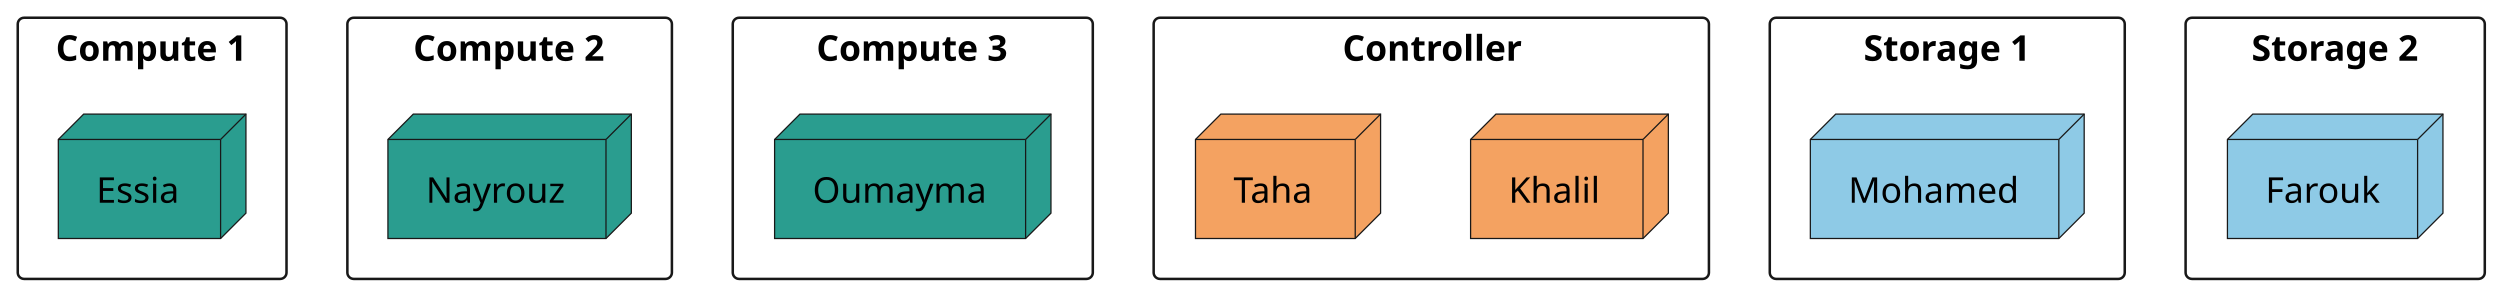
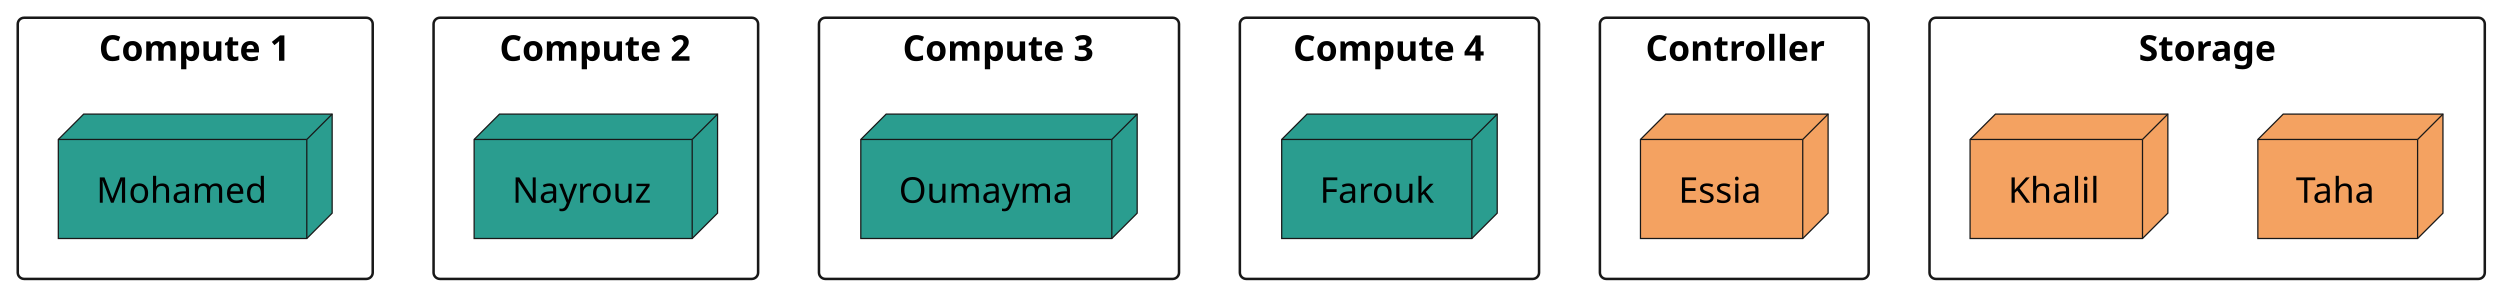
- <svg xmlns="http://www.w3.org/2000/svg" contentStyleType="text/css" height="116px" preserveAspectRatio="none" style="width:986px;height:116px;background:#00000000;" version="1.1" viewBox="0 0 986 116" width="986px" zoomAndPan="magnify">
+ <svg xmlns="http://www.w3.org/2000/svg" contentStyleType="text/css" height="116px" preserveAspectRatio="none" style="width:986px;height:116px;" version="1.1" viewBox="0 0 986 116" width="986px" zoomAndPan="magnify">
  <defs />
  <g>
    <g id="cluster_Compute 1">
-       <rect fill="none" height="103" rx="2.5" ry="2.5" style="stroke:#181818;stroke-width:1.0;" width="106" x="7" y="7" />
-       <text fill="#000000" font-family="sans-serif" font-size="14" font-weight="bold" lengthAdjust="spacing" textLength="76" x="22" y="23.966">Compute 1</text>
+       <rect fill="none" height="103" rx="2.5" ry="2.5" style="stroke:#181818;stroke-width:1.0;" width="140" x="7" y="7" />
+       <text fill="#000000" font-family="sans-serif" font-size="14" font-weight="bold" lengthAdjust="spacing" textLength="76" x="39" y="23.966">Compute 1</text>
    </g>
    <g id="cluster_Compute 2">
-       <rect fill="none" height="103" rx="2.5" ry="2.5" style="stroke:#181818;stroke-width:1.0;" width="128" x="137" y="7" />
-       <text fill="#000000" font-family="sans-serif" font-size="14" font-weight="bold" lengthAdjust="spacing" textLength="76" x="163" y="23.966">Compute 2</text>
+       <rect fill="none" height="103" rx="2.5" ry="2.5" style="stroke:#181818;stroke-width:1.0;" width="128" x="171" y="7" />
+       <text fill="#000000" font-family="sans-serif" font-size="14" font-weight="bold" lengthAdjust="spacing" textLength="76" x="197" y="23.966">Compute 2</text>
    </g>
    <g id="cluster_Compute 3">
-       <rect fill="none" height="103" rx="2.5" ry="2.5" style="stroke:#181818;stroke-width:1.0;" width="142" x="289" y="7" />
-       <text fill="#000000" font-family="sans-serif" font-size="14" font-weight="bold" lengthAdjust="spacing" textLength="76" x="322" y="23.966">Compute 3</text>
+       <rect fill="none" height="103" rx="2.5" ry="2.5" style="stroke:#181818;stroke-width:1.0;" width="142" x="323" y="7" />
+       <text fill="#000000" font-family="sans-serif" font-size="14" font-weight="bold" lengthAdjust="spacing" textLength="76" x="356" y="23.966">Compute 3</text>
+     </g>
+     <g id="cluster_Compute 4">
+       <rect fill="none" height="103" rx="2.5" ry="2.5" style="stroke:#181818;stroke-width:1.0;" width="118" x="489" y="7" />
+       <text fill="#000000" font-family="sans-serif" font-size="14" font-weight="bold" lengthAdjust="spacing" textLength="76" x="510" y="23.966">Compute 4</text>
    </g>
    <g id="cluster_Controller">
-       <rect fill="none" height="103" rx="2.5" ry="2.5" style="stroke:#181818;stroke-width:1.0;" width="219" x="455" y="7" />
-       <text fill="#000000" font-family="sans-serif" font-size="14" font-weight="bold" lengthAdjust="spacing" textLength="70" x="529.5" y="23.966">Controller</text>
+       <rect fill="none" height="103" rx="2.5" ry="2.5" style="stroke:#181818;stroke-width:1.0;" width="106" x="631" y="7" />
+       <text fill="#000000" font-family="sans-serif" font-size="14" font-weight="bold" lengthAdjust="spacing" textLength="70" x="649" y="23.966">Controller</text>
    </g>
-     <g id="cluster_Storage 1">
-       <rect fill="none" height="103" rx="2.5" ry="2.5" style="stroke:#181818;stroke-width:1.0;" width="140" x="698" y="7" />
-       <text fill="#000000" font-family="sans-serif" font-size="14" font-weight="bold" lengthAdjust="spacing" textLength="66" x="735" y="23.966">Storage 1</text>
+     <g id="cluster_Storage">
+       <rect fill="none" height="103" rx="2.5" ry="2.5" style="stroke:#181818;stroke-width:1.0;" width="219" x="761" y="7" />
+       <text fill="#000000" font-family="sans-serif" font-size="14" font-weight="bold" lengthAdjust="spacing" textLength="54" x="843.5" y="23.966">Storage</text>
    </g>
-     <g id="cluster_Storage 2">
-       <rect fill="none" height="103" rx="2.5" ry="2.5" style="stroke:#181818;stroke-width:1.0;" width="118" x="862" y="7" />
-       <text fill="#000000" font-family="sans-serif" font-size="14" font-weight="bold" lengthAdjust="spacing" textLength="66" x="888" y="23.966">Storage 2</text>
+     <g id="elem_Mohamed">
+       <polygon fill="#2A9D8F" points="23,55,33,45,131,45,131,84.068,121,94.068,23,94.068,23,55" style="stroke:#181818;stroke-width:0.5;" />
+       <line style="stroke:#181818;stroke-width:0.5;" x1="121" x2="131" y1="55" y2="45" />
+       <line style="stroke:#181818;stroke-width:0.5;" x1="23" x2="121" y1="55" y2="55" />
+       <line style="stroke:#181818;stroke-width:0.5;" x1="121" x2="121" y1="55" y2="94.068" />
+       <text fill="#000000" font-family="sans-serif" font-size="14" lengthAdjust="spacing" textLength="68" x="38" y="79.966">Mohamed</text>
+     </g>
+     <g id="elem_Nayrouz">
+       <polygon fill="#2A9D8F" points="187,55,197,45,283,45,283,84.068,273,94.068,187,94.068,187,55" style="stroke:#181818;stroke-width:0.5;" />
+       <line style="stroke:#181818;stroke-width:0.5;" x1="273" x2="283" y1="55" y2="45" />
+       <line style="stroke:#181818;stroke-width:0.5;" x1="187" x2="273" y1="55" y2="55" />
+       <line style="stroke:#181818;stroke-width:0.5;" x1="273" x2="273" y1="55" y2="94.068" />
+       <text fill="#000000" font-family="sans-serif" font-size="14" lengthAdjust="spacing" textLength="56" x="202" y="79.966">Nayrouz</text>
+     </g>
+     <g id="elem_Oumayma">
+       <polygon fill="#2A9D8F" points="339.5,55,349.5,45,448.5,45,448.5,84.068,438.5,94.068,339.5,94.068,339.5,55" style="stroke:#181818;stroke-width:0.5;" />
+       <line style="stroke:#181818;stroke-width:0.5;" x1="438.5" x2="448.5" y1="55" y2="45" />
+       <line style="stroke:#181818;stroke-width:0.5;" x1="339.5" x2="438.5" y1="55" y2="55" />
+       <line style="stroke:#181818;stroke-width:0.5;" x1="438.5" x2="438.5" y1="55" y2="94.068" />
+       <text fill="#000000" font-family="sans-serif" font-size="14" lengthAdjust="spacing" textLength="69" x="354.5" y="79.966">Oumayma</text>
+     </g>
+     <g id="elem_Farouk">
+       <polygon fill="#2A9D8F" points="505.5,55,515.5,45,590.5,45,590.5,84.068,580.5,94.068,505.5,94.068,505.5,55" style="stroke:#181818;stroke-width:0.5;" />
+       <line style="stroke:#181818;stroke-width:0.5;" x1="580.5" x2="590.5" y1="55" y2="45" />
+       <line style="stroke:#181818;stroke-width:0.5;" x1="505.5" x2="580.5" y1="55" y2="55" />
+       <line style="stroke:#181818;stroke-width:0.5;" x1="580.5" x2="580.5" y1="55" y2="94.068" />
+       <text fill="#000000" font-family="sans-serif" font-size="14" lengthAdjust="spacing" textLength="45" x="520.5" y="79.966">Farouk</text>
    </g>
    <g id="elem_Essia">
-       <polygon fill="#2A9D8F" points="23,55,33,45,97,45,97,84.068,87,94.068,23,94.068,23,55" style="stroke:#181818;stroke-width:0.5;" />
-       <line style="stroke:#181818;stroke-width:0.5;" x1="87" x2="97" y1="55" y2="45" />
-       <line style="stroke:#181818;stroke-width:0.5;" x1="23" x2="87" y1="55" y2="55" />
-       <line style="stroke:#181818;stroke-width:0.5;" x1="87" x2="87" y1="55" y2="94.068" />
-       <text fill="#000000" font-family="sans-serif" font-size="14" lengthAdjust="spacing" textLength="34" x="38" y="79.966">Essia</text>
+       <polygon fill="#F4A261" points="647,55,657,45,721,45,721,84.068,711,94.068,647,94.068,647,55" style="stroke:#181818;stroke-width:0.5;" />
+       <line style="stroke:#181818;stroke-width:0.5;" x1="711" x2="721" y1="55" y2="45" />
+       <line style="stroke:#181818;stroke-width:0.5;" x1="647" x2="711" y1="55" y2="55" />
+       <line style="stroke:#181818;stroke-width:0.5;" x1="711" x2="711" y1="55" y2="94.068" />
+       <text fill="#000000" font-family="sans-serif" font-size="14" lengthAdjust="spacing" textLength="34" x="662" y="79.966">Essia</text>
    </g>
-     <g id="elem_Nayrouz">
-       <polygon fill="#2A9D8F" points="153,55,163,45,249,45,249,84.068,239,94.068,153,94.068,153,55" style="stroke:#181818;stroke-width:0.5;" />
-       <line style="stroke:#181818;stroke-width:0.5;" x1="239" x2="249" y1="55" y2="45" />
-       <line style="stroke:#181818;stroke-width:0.5;" x1="153" x2="239" y1="55" y2="55" />
-       <line style="stroke:#181818;stroke-width:0.5;" x1="239" x2="239" y1="55" y2="94.068" />
-       <text fill="#000000" font-family="sans-serif" font-size="14" lengthAdjust="spacing" textLength="56" x="168" y="79.966">Nayrouz</text>
-     </g>
-     <g id="elem_Oumayma">
-       <polygon fill="#2A9D8F" points="305.5,55,315.5,45,414.5,45,414.5,84.068,404.5,94.068,305.5,94.068,305.5,55" style="stroke:#181818;stroke-width:0.5;" />
-       <line style="stroke:#181818;stroke-width:0.5;" x1="404.5" x2="414.5" y1="55" y2="45" />
-       <line style="stroke:#181818;stroke-width:0.5;" x1="305.5" x2="404.5" y1="55" y2="55" />
-       <line style="stroke:#181818;stroke-width:0.5;" x1="404.5" x2="404.5" y1="55" y2="94.068" />
-       <text fill="#000000" font-family="sans-serif" font-size="14" lengthAdjust="spacing" textLength="69" x="320.5" y="79.966">Oumayma</text>
+     <g id="elem_Taha">
+       <polygon fill="#F4A261" points="890.5,55,900.5,45,963.5,45,963.5,84.068,953.5,94.068,890.5,94.068,890.5,55" style="stroke:#181818;stroke-width:0.5;" />
+       <line style="stroke:#181818;stroke-width:0.5;" x1="953.5" x2="963.5" y1="55" y2="45" />
+       <line style="stroke:#181818;stroke-width:0.5;" x1="890.5" x2="953.5" y1="55" y2="55" />
+       <line style="stroke:#181818;stroke-width:0.5;" x1="953.5" x2="953.5" y1="55" y2="94.068" />
+       <text fill="#000000" font-family="sans-serif" font-size="14" lengthAdjust="spacing" textLength="33" x="905.5" y="79.966">Taha</text>
    </g>
    <g id="elem_Khalil">
-       <polygon fill="#F4A261" points="580,55,590,45,658,45,658,84.068,648,94.068,580,94.068,580,55" style="stroke:#181818;stroke-width:0.5;" />
-       <line style="stroke:#181818;stroke-width:0.5;" x1="648" x2="658" y1="55" y2="45" />
-       <line style="stroke:#181818;stroke-width:0.5;" x1="580" x2="648" y1="55" y2="55" />
-       <line style="stroke:#181818;stroke-width:0.5;" x1="648" x2="648" y1="55" y2="94.068" />
-       <text fill="#000000" font-family="sans-serif" font-size="14" lengthAdjust="spacing" textLength="38" x="595" y="79.966">Khalil</text>
-     </g>
-     <g id="elem_Taha">
-       <polygon fill="#F4A261" points="471.5,55,481.5,45,544.5,45,544.5,84.068,534.5,94.068,471.5,94.068,471.5,55" style="stroke:#181818;stroke-width:0.5;" />
-       <line style="stroke:#181818;stroke-width:0.5;" x1="534.5" x2="544.5" y1="55" y2="45" />
-       <line style="stroke:#181818;stroke-width:0.5;" x1="471.5" x2="534.5" y1="55" y2="55" />
-       <line style="stroke:#181818;stroke-width:0.5;" x1="534.5" x2="534.5" y1="55" y2="94.068" />
-       <text fill="#000000" font-family="sans-serif" font-size="14" lengthAdjust="spacing" textLength="33" x="486.5" y="79.966">Taha</text>
-     </g>
-     <g id="elem_Mohamed">
-       <polygon fill="#8ECAE6" points="714,55,724,45,822,45,822,84.068,812,94.068,714,94.068,714,55" style="stroke:#181818;stroke-width:0.5;" />
-       <line style="stroke:#181818;stroke-width:0.5;" x1="812" x2="822" y1="55" y2="45" />
-       <line style="stroke:#181818;stroke-width:0.5;" x1="714" x2="812" y1="55" y2="55" />
-       <line style="stroke:#181818;stroke-width:0.5;" x1="812" x2="812" y1="55" y2="94.068" />
-       <text fill="#000000" font-family="sans-serif" font-size="14" lengthAdjust="spacing" textLength="68" x="729" y="79.966">Mohamed</text>
-     </g>
-     <g id="elem_Farouk">
-       <polygon fill="#8ECAE6" points="878.5,55,888.5,45,963.5,45,963.5,84.068,953.5,94.068,878.5,94.068,878.5,55" style="stroke:#181818;stroke-width:0.5;" />
-       <line style="stroke:#181818;stroke-width:0.5;" x1="953.5" x2="963.5" y1="55" y2="45" />
-       <line style="stroke:#181818;stroke-width:0.5;" x1="878.5" x2="953.5" y1="55" y2="55" />
-       <line style="stroke:#181818;stroke-width:0.5;" x1="953.5" x2="953.5" y1="55" y2="94.068" />
-       <text fill="#000000" font-family="sans-serif" font-size="14" lengthAdjust="spacing" textLength="45" x="893.5" y="79.966">Farouk</text>
+       <polygon fill="#F4A261" points="777,55,787,45,855,45,855,84.068,845,94.068,777,94.068,777,55" style="stroke:#181818;stroke-width:0.5;" />
+       <line style="stroke:#181818;stroke-width:0.5;" x1="845" x2="855" y1="55" y2="45" />
+       <line style="stroke:#181818;stroke-width:0.5;" x1="777" x2="845" y1="55" y2="55" />
+       <line style="stroke:#181818;stroke-width:0.5;" x1="845" x2="845" y1="55" y2="94.068" />
+       <text fill="#000000" font-family="sans-serif" font-size="14" lengthAdjust="spacing" textLength="38" x="792" y="79.966">Khalil</text>
    </g>
  </g>
</svg>
